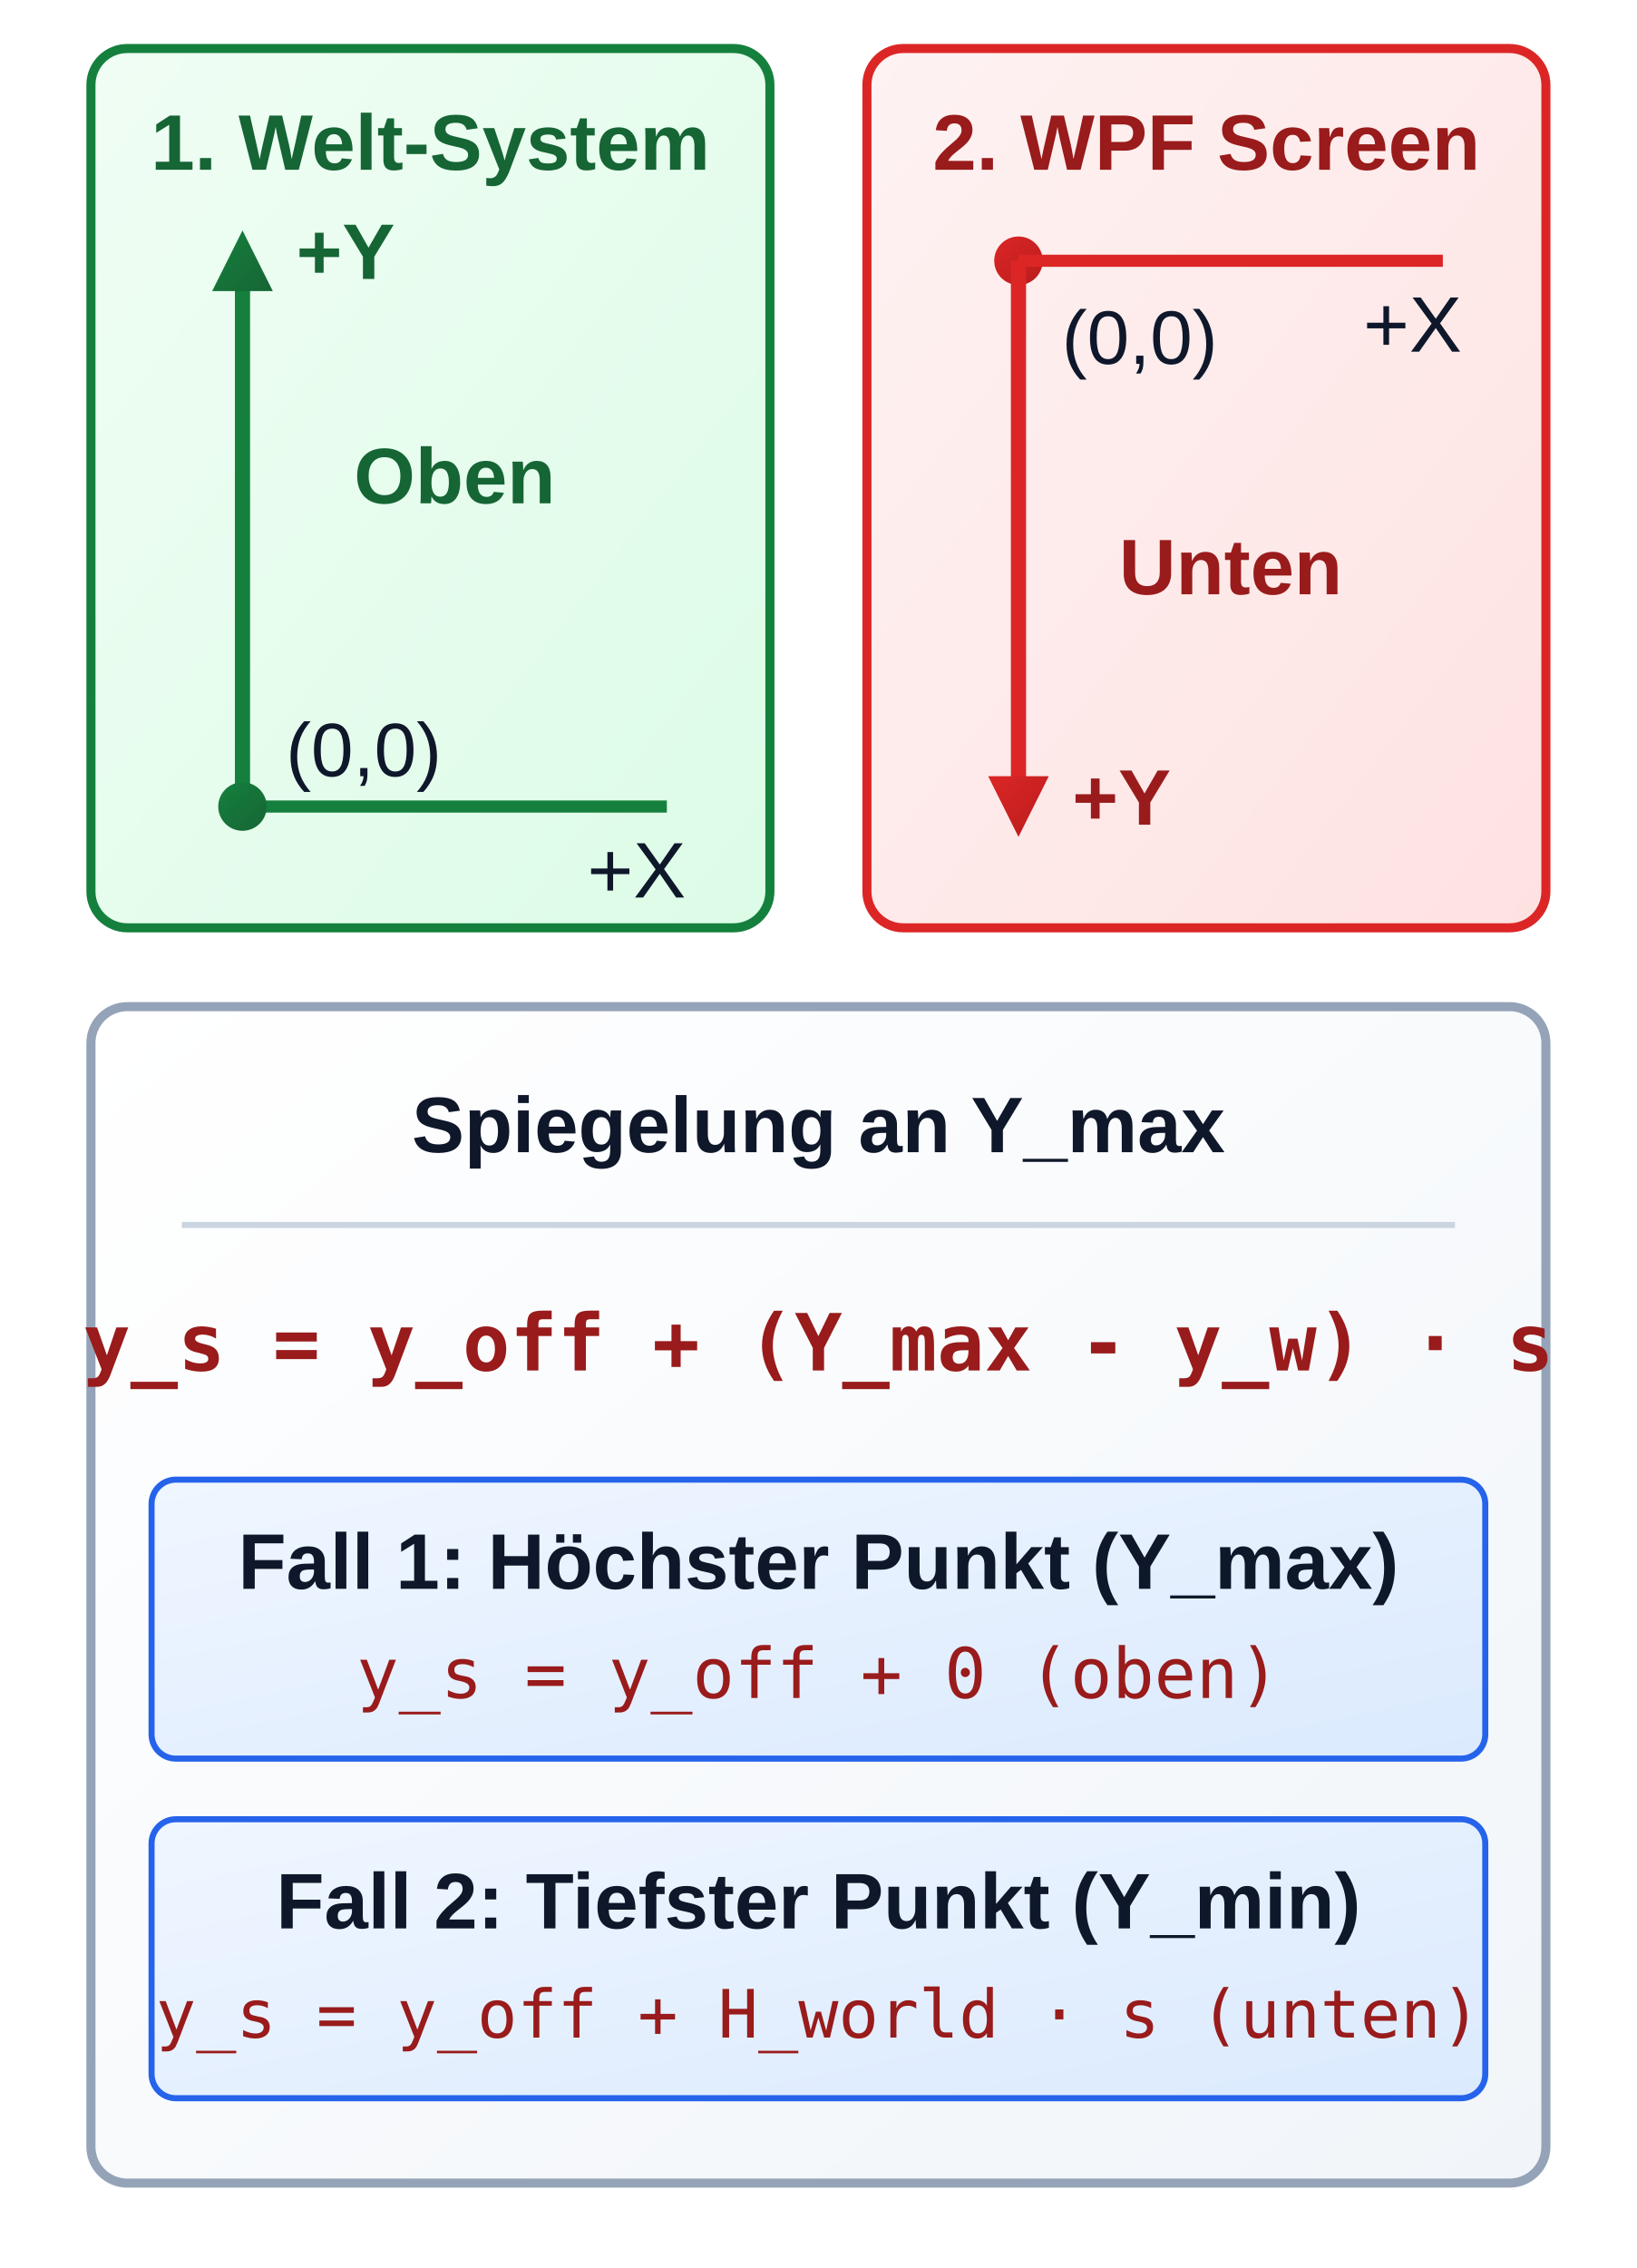
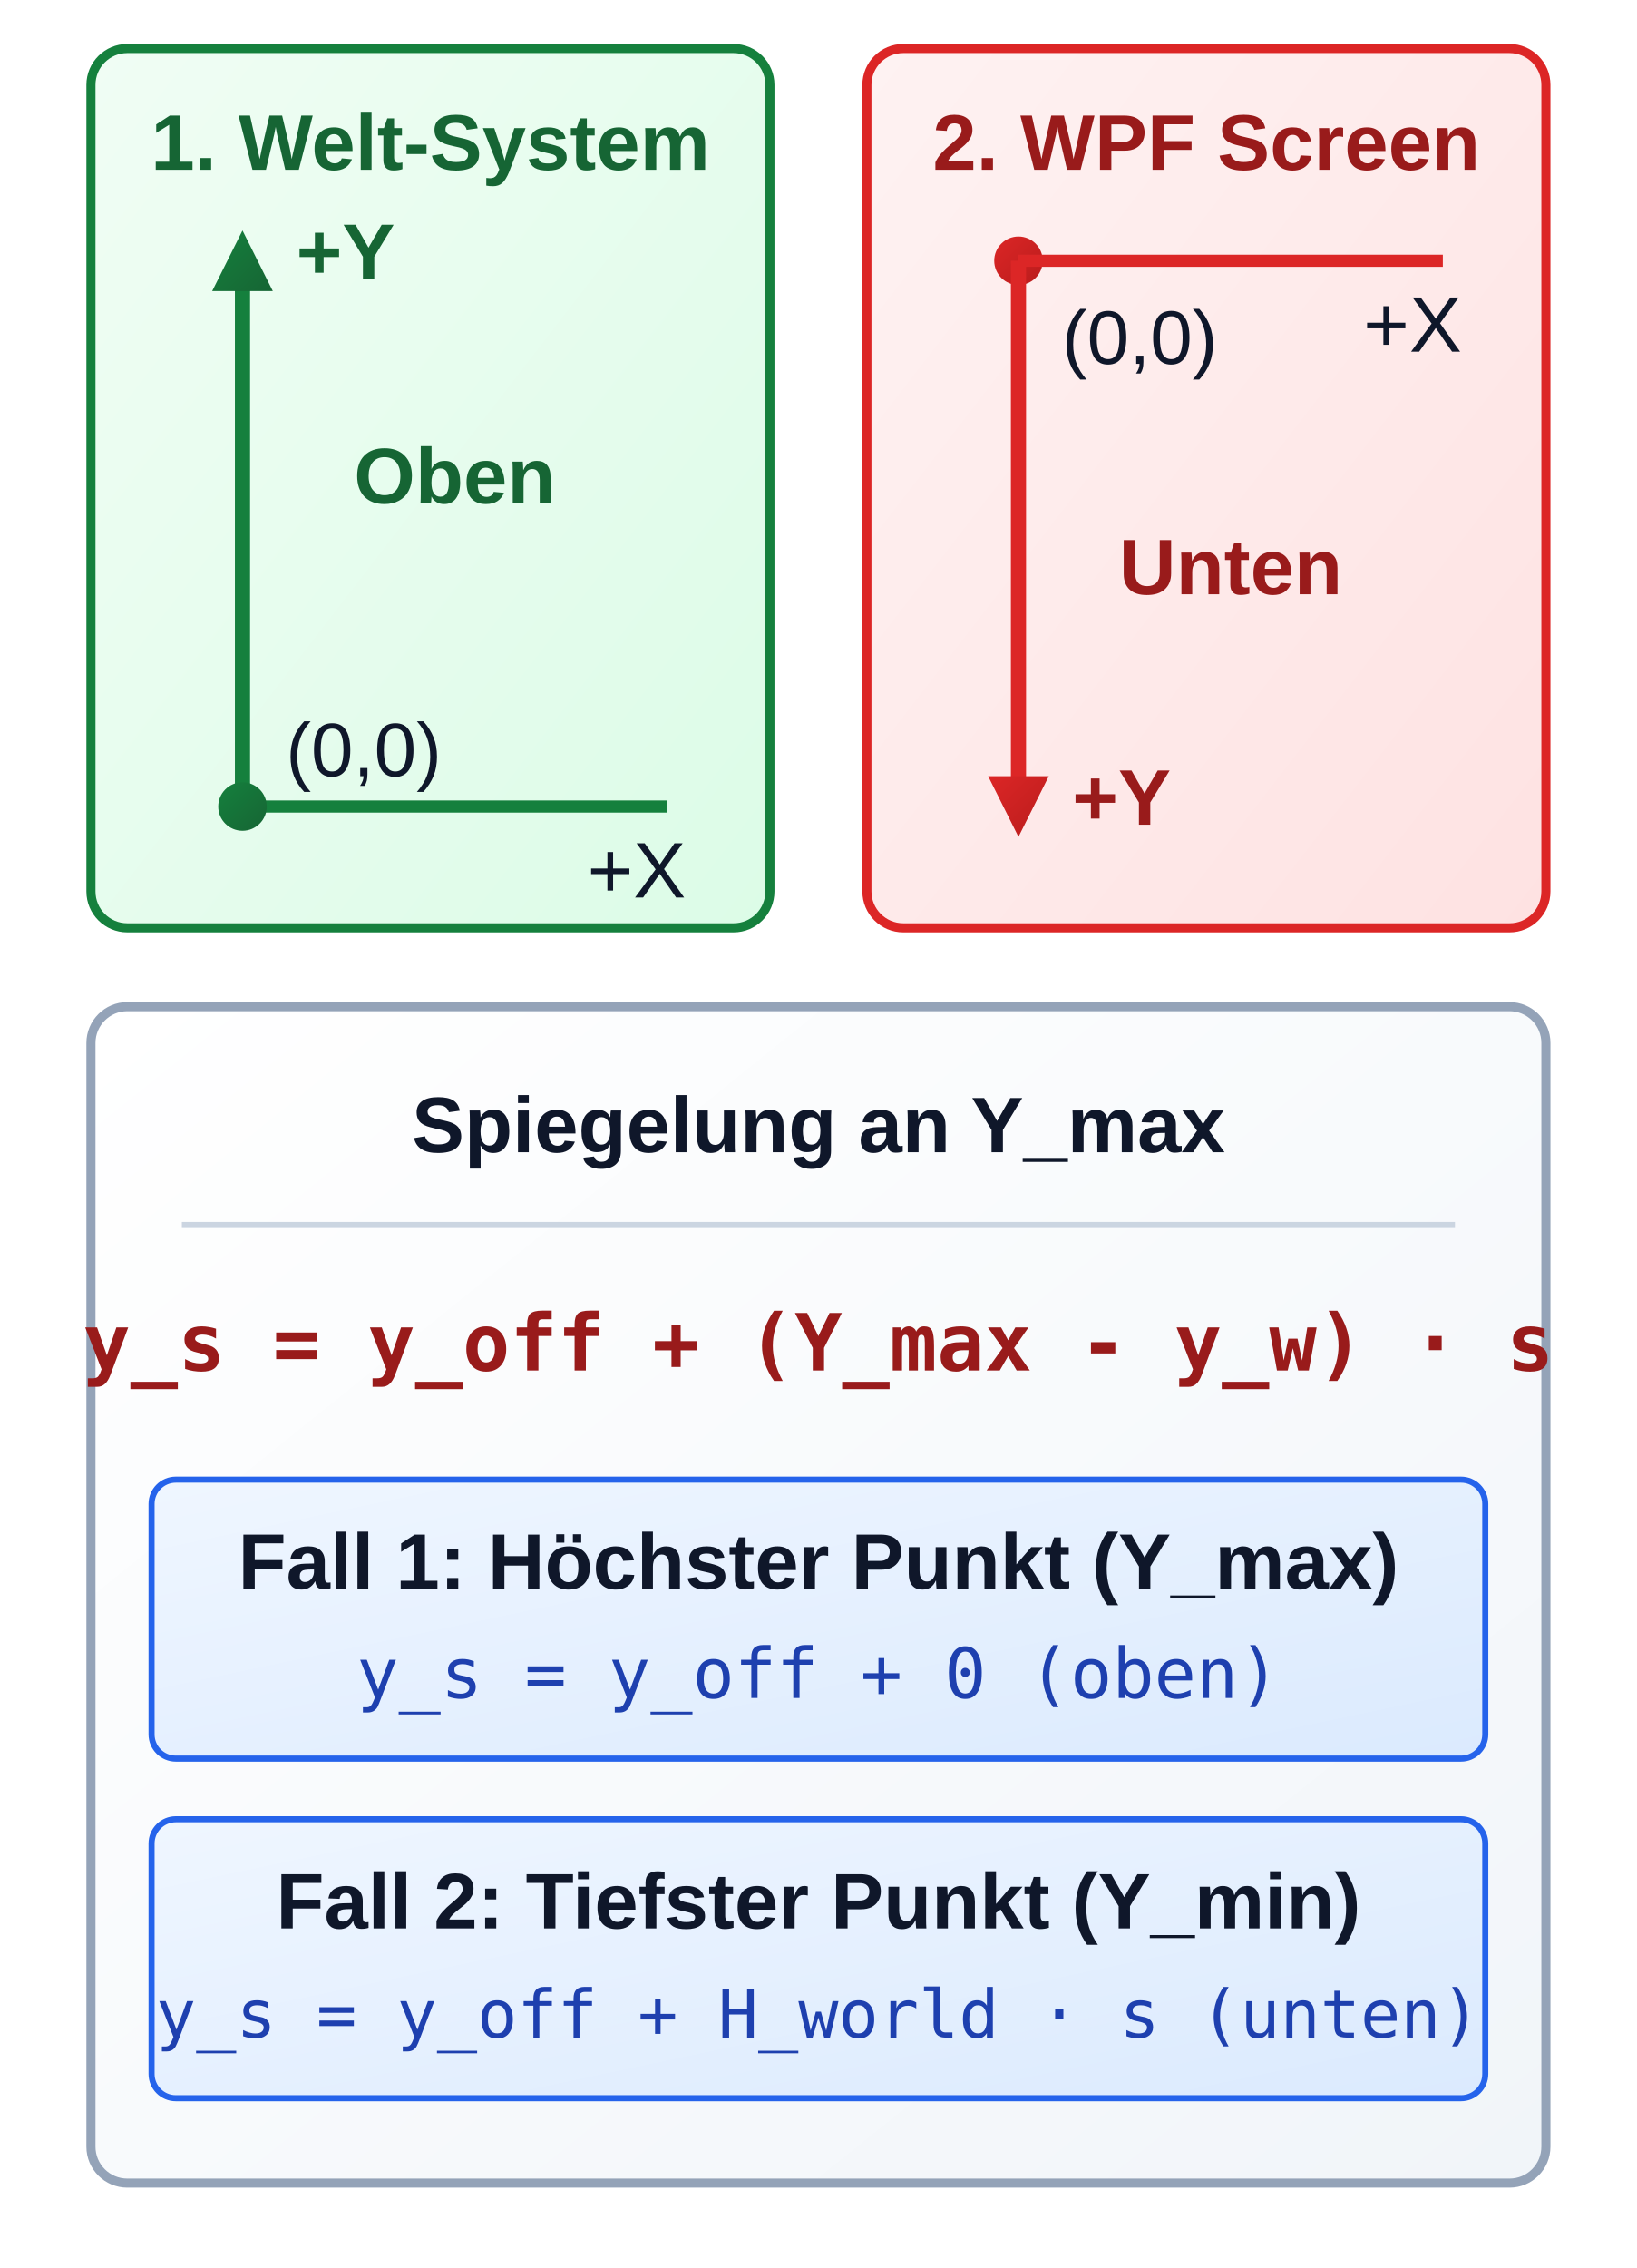
<svg xmlns="http://www.w3.org/2000/svg" viewBox="0 46 270 374" width="270" height="374">
  <defs>
    <linearGradient id="grad-sem-primary" x1="0%" y1="0%" x2="100%" y2="100%">
      <stop offset="0%" stop-color="#eff6ff" />
      <stop offset="100%" stop-color="#dbeafe" />
    </linearGradient>
    <linearGradient id="grad-sem-primary-fill" x1="0%" y1="0%" x2="100%" y2="100%">
      <stop offset="0%" stop-color="#2563eb" />
      <stop offset="100%" stop-color="#1d4ed8" />
    </linearGradient>
    <linearGradient id="grad-sem-success" x1="0%" y1="0%" x2="100%" y2="100%">
      <stop offset="0%" stop-color="#f0fdf4" />
      <stop offset="100%" stop-color="#dcfce7" />
    </linearGradient>
    <linearGradient id="grad-sem-success-fill" x1="0%" y1="0%" x2="100%" y2="100%">
      <stop offset="0%" stop-color="#15803d" />
      <stop offset="100%" stop-color="#166534" />
    </linearGradient>
    <linearGradient id="grad-sem-danger" x1="0%" y1="0%" x2="100%" y2="100%">
      <stop offset="0%" stop-color="#fef2f2" />
      <stop offset="100%" stop-color="#fee2e2" />
    </linearGradient>
    <linearGradient id="grad-sem-danger-fill" x1="0%" y1="0%" x2="100%" y2="100%">
      <stop offset="0%" stop-color="#dc2626" />
      <stop offset="100%" stop-color="#b91c1c" />
    </linearGradient>
    <linearGradient id="grad-sem-card" x1="0%" y1="0%" x2="100%" y2="100%">
      <stop offset="0%" stop-color="#ffffff" />
      <stop offset="100%" stop-color="#f1f5f9" />
    </linearGradient>
    <linearGradient id="grad-sem-muted" x1="0%" y1="0%" x2="100%" y2="100%">
      <stop offset="0%" stop-color="#f8fafc" />
      <stop offset="100%" stop-color="#e2e8f0" />
    </linearGradient>
    <linearGradient id="grad-sem-muted-fill" x1="0%" y1="0%" x2="100%" y2="100%">
      <stop offset="0%" stop-color="#475569" />
      <stop offset="100%" stop-color="#334155" />
    </linearGradient>
    <linearGradient id="grad-sem-neutral" x1="0%" y1="0%" x2="100%" y2="100%">
      <stop offset="0%" stop-color="#ffffff" />
      <stop offset="100%" stop-color="#f8fafc" />
    </linearGradient>
    <linearGradient id="grad-sem-neutral-fill" x1="0%" y1="0%" x2="100%" y2="100%">
      <stop offset="0%" stop-color="#334155" />
      <stop offset="100%" stop-color="#1e293b" />
    </linearGradient>
    <style>
      
/* @svg-palette:start */
      .sem-primary { fill: url(#grad-sem-primary); stroke: #2563eb; }
      .sem-primary-bg { fill: url(#grad-sem-primary); stroke: none; }
      .sem-primary-stroke { stroke: #2563eb; }
      .sem-primary-fill { fill: url(#grad-sem-primary-fill); }
      .sem-primary-text { fill: #1e40af; }
      .sem-success { fill: url(#grad-sem-success); stroke: #15803d; }
      .sem-success-bg { fill: url(#grad-sem-success); stroke: none; }
      .sem-success-stroke { stroke: #15803d; }
      .sem-success-fill { fill: url(#grad-sem-success-fill); }
      .sem-success-text { fill: #166534; }
      .sem-danger { fill: url(#grad-sem-danger); stroke: #dc2626; }
      .sem-danger-bg { fill: url(#grad-sem-danger); stroke: none; }
      .sem-danger-stroke { stroke: #dc2626; }
      .sem-danger-fill { fill: url(#grad-sem-danger-fill); }
      .sem-danger-text { fill: #991b1b; }
      .sem-card { fill: url(#grad-sem-card); stroke: #cbd5e1; }
      .sem-card-bg { fill: url(#grad-sem-card); stroke: none; }
      .sem-card-stroke { stroke: #cbd5e1; }
      .sem-card-fill { fill: #cbd5e1; }
      .sem-card-text { fill: #1e293b; }
      .sem-muted { fill: url(#grad-sem-muted); stroke: #94a3b8; }
      .sem-muted-bg { fill: url(#grad-sem-muted); stroke: none; }
      .sem-muted-stroke { stroke: #94a3b8; }
      .sem-muted-fill { fill: url(#grad-sem-muted-fill); }
      .sem-muted-text { fill: #334155; }
      .sem-neutral { fill: url(#grad-sem-neutral); stroke: #334155; }
      .sem-neutral-bg { fill: url(#grad-sem-neutral); stroke: none; }
      .sem-neutral-stroke { stroke: #334155; }
      .sem-neutral-fill { fill: url(#grad-sem-neutral-fill); }
      .sem-neutral-text { fill: #0f172a; }
      /* @svg-palette:end */
.hdr { font-family: 'Segoe UI', Arial, sans-serif; font-size: 14.5px; font-weight: bold;  text-anchor: middle; }
      .sub { font-family: 'Segoe UI', Arial, sans-serif; font-size: 13px;  text-anchor: middle; }
      .lbl { font-family: 'Segoe UI', Arial, sans-serif; font-size: 13px; font-weight: bold; text-anchor: middle; }
      .desc { font-family: 'Segoe UI', Arial, sans-serif; font-size: 13px;  text-anchor: middle; }
      .fml { font-family: 'Consolas', monospace; font-size: 12.5px;  text-anchor: middle; }
    </style>
  </defs>
  <g transform="translate(15, 54)">
    <rect class="sem-success" width="112" height="145" rx="6" stroke-width="1.5" />
    <text x="56" y="20" class="lbl sem-success-text">1. Welt-System</text>
    <line class="sem-success-stroke" x1="25" y1="125" x2="25" y2="35" stroke-width="2.5" />
    <polygon class="sem-success-fill" points="25,30 20,40 30,40" />
    <text x="42" y="38" class="lbl sem-success-text">+Y</text>
    <line class="sem-success-stroke" x1="25" y1="125" x2="95" y2="125" stroke-width="2" />
    <text x="90" y="140" class="desc sem-neutral-text sem-success-text">+X</text>
    <circle class="sem-success-fill" cx="25" cy="125" r="4" />
    <text x="45" y="120" class="desc sem-neutral-text" style="font-size: 12.5px;">(0,0)</text>
    <text x="60" y="75" class="lbl sem-success-text">Oben</text>
  </g>
  <g transform="translate(143, 54)">
    <rect class="sem-danger" width="112" height="145" rx="6" stroke-width="1.5" />
    <text x="56" y="20" class="lbl sem-danger-text">2. WPF Screen</text>
    <circle class="sem-danger-fill" cx="25" cy="35" r="4" />
    <text x="45" y="52" class="desc sem-neutral-text" style="font-size: 12.5px;">(0,0)</text>
    <line class="sem-danger-stroke" x1="25" y1="35" x2="95" y2="35" stroke-width="2" />
    <text x="90" y="50" class="desc sem-neutral-text sem-danger-text">+X</text>
    <line class="sem-danger-stroke" x1="25" y1="35" x2="25" y2="125" stroke-width="2.5" />
    <polygon class="sem-danger-fill" points="25,130 20,120 30,120" />
    <text x="42" y="128" class="lbl sem-danger-text">+Y</text>
    <text x="60" y="90" class="lbl sem-danger-text">Unten</text>
  </g>
  <g transform="translate(15, 212)">
    <rect class="sem-card sem-muted-stroke" width="240" height="194" rx="6" stroke-width="1.5" />
    <text x="120" y="24" class="lbl sem-neutral-text">Spiegelung an Y_max</text>
    <line class="sem-card-stroke" x1="15" y1="36" x2="225" y2="36" stroke-width="1" />
    <text x="120" y="60" class="fml sem-danger-text" style="font-size: 13px; font-weight: bold;">y_s = y_off + (Y_max - y_w) · s</text>
    <g transform="translate(10, 78)">
      <rect class="sem-primary" width="220" height="46" rx="4" />
      <text x="110" y="18" class="desc sem-neutral-text sem-primary-text" style="font-weight: bold;">Fall 1: Höchster Punkt (Y_max)</text>
-       <text x="110" y="36" class="fml sem-danger-text sem-primary-text" style="font-size: 11.5px;">y_s = y_off + 0 (oben)</text>
+       <text x="110" y="36" class="fml sem-primary-text" style="font-size: 11.5px;">y_s = y_off + 0 (oben)</text>
    </g>
    <g transform="translate(10, 134)">
      <rect class="sem-primary" width="220" height="46" rx="4" />
      <text x="110" y="18" class="desc sem-neutral-text sem-primary-text" style="font-weight: bold;">Fall 2: Tiefster Punkt (Y_min)</text>
-       <text x="110" y="36" class="fml sem-danger-text sem-primary-text" style="font-size: 11px;">y_s = y_off + H_world · s (unten)</text>
+       <text x="110" y="36" class="fml sem-primary-text" style="font-size: 11px;">y_s = y_off + H_world · s (unten)</text>
    </g>
  </g>
</svg>
